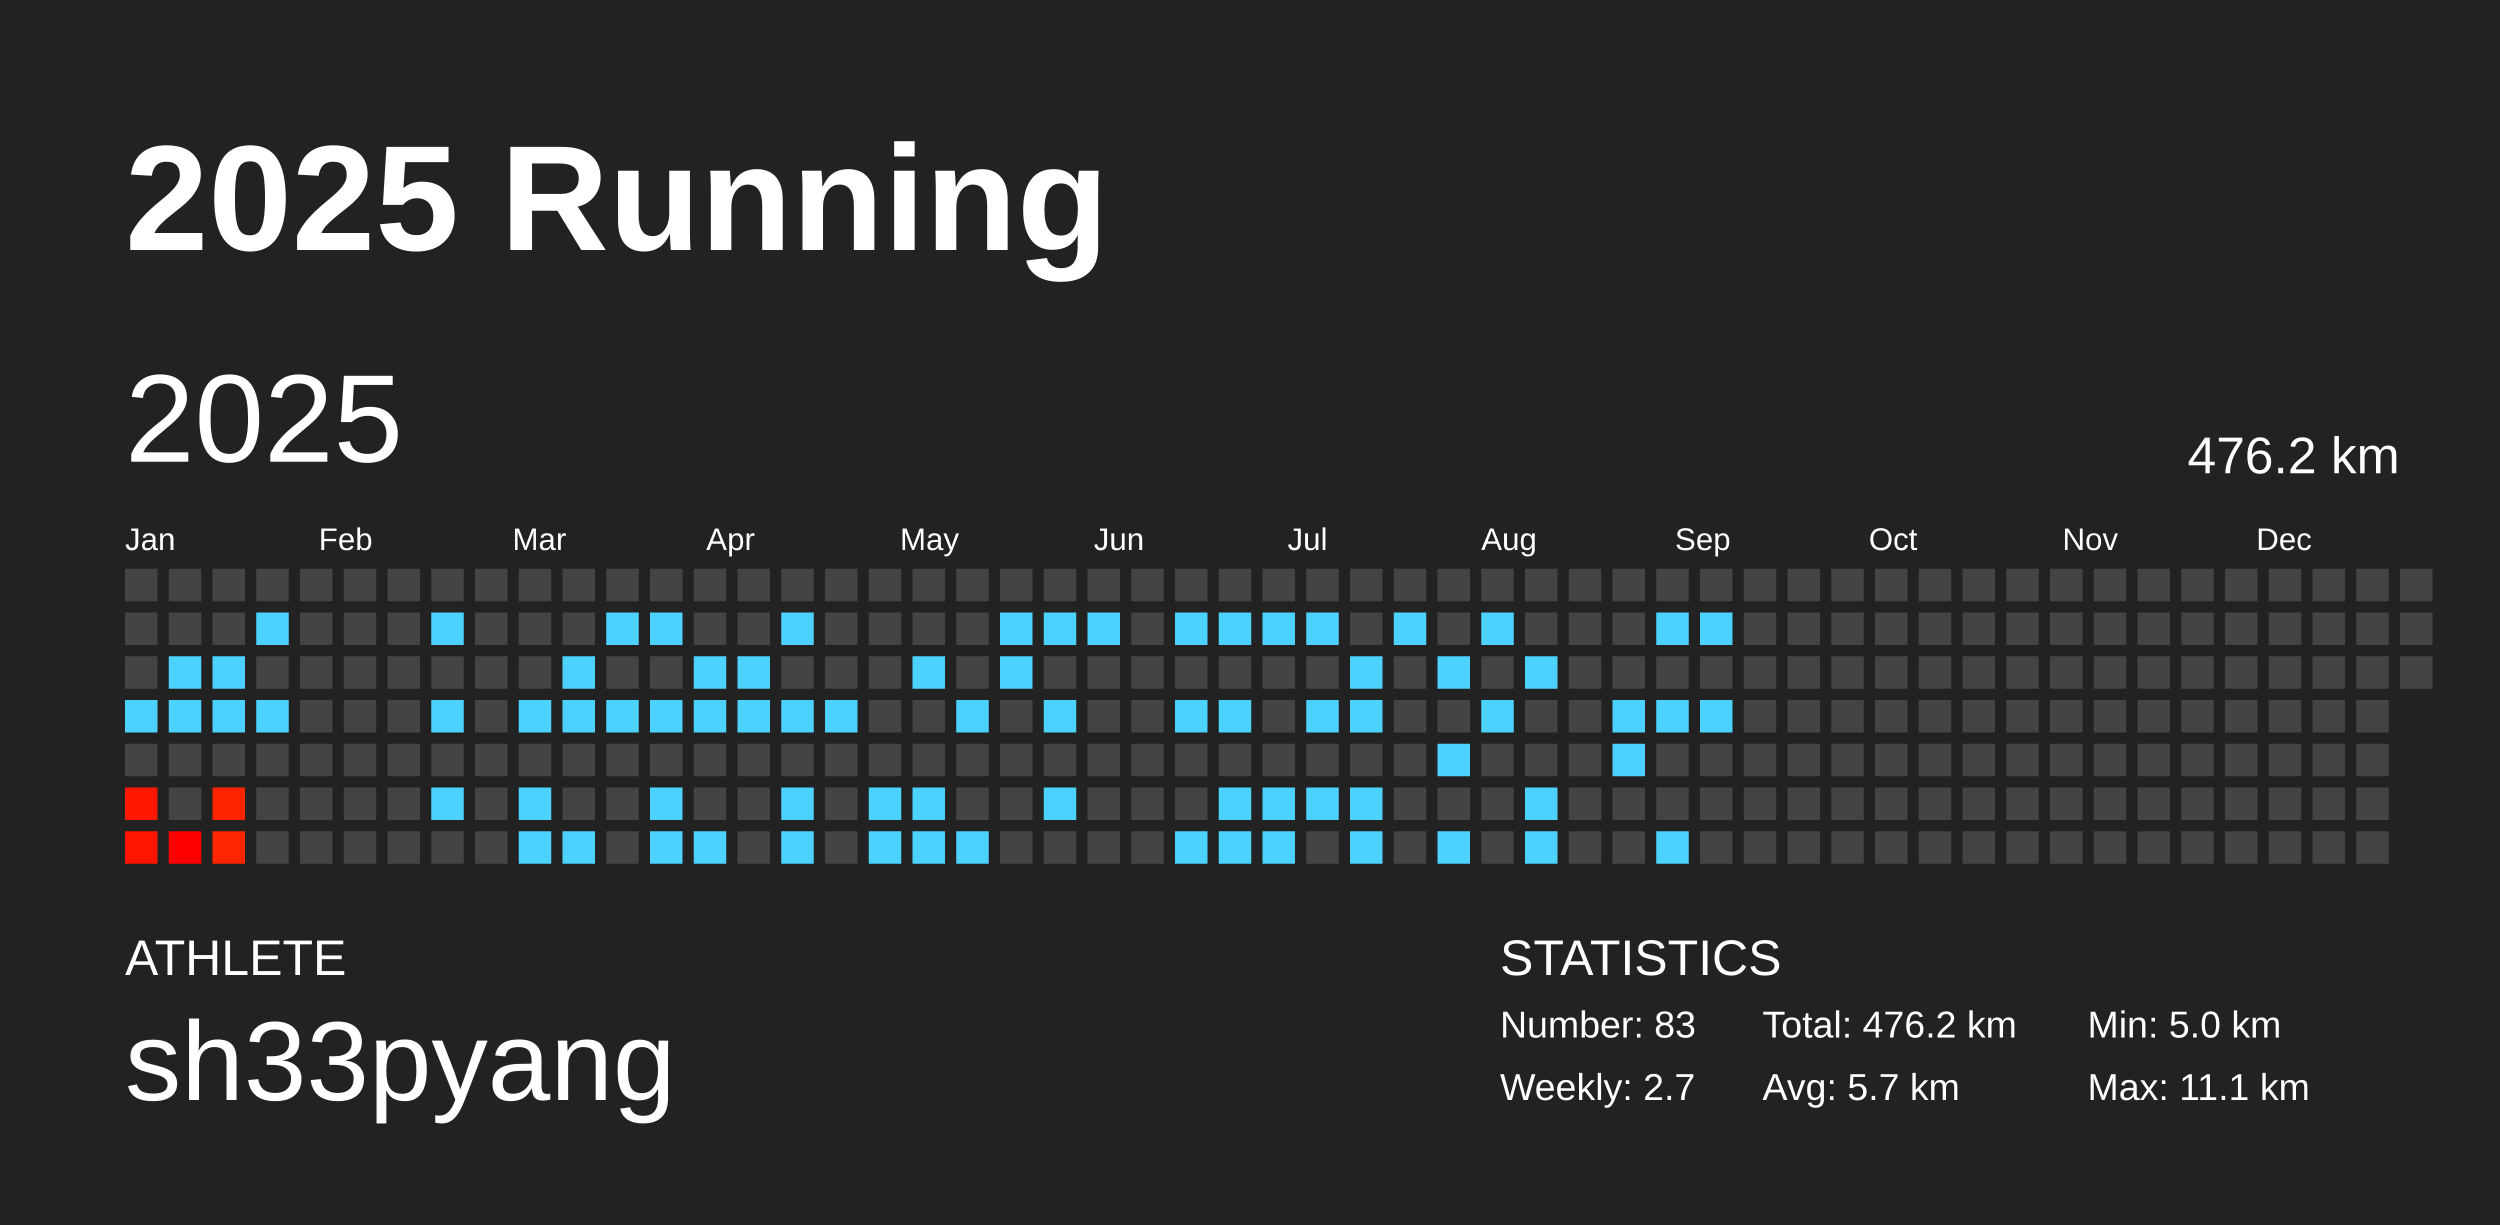
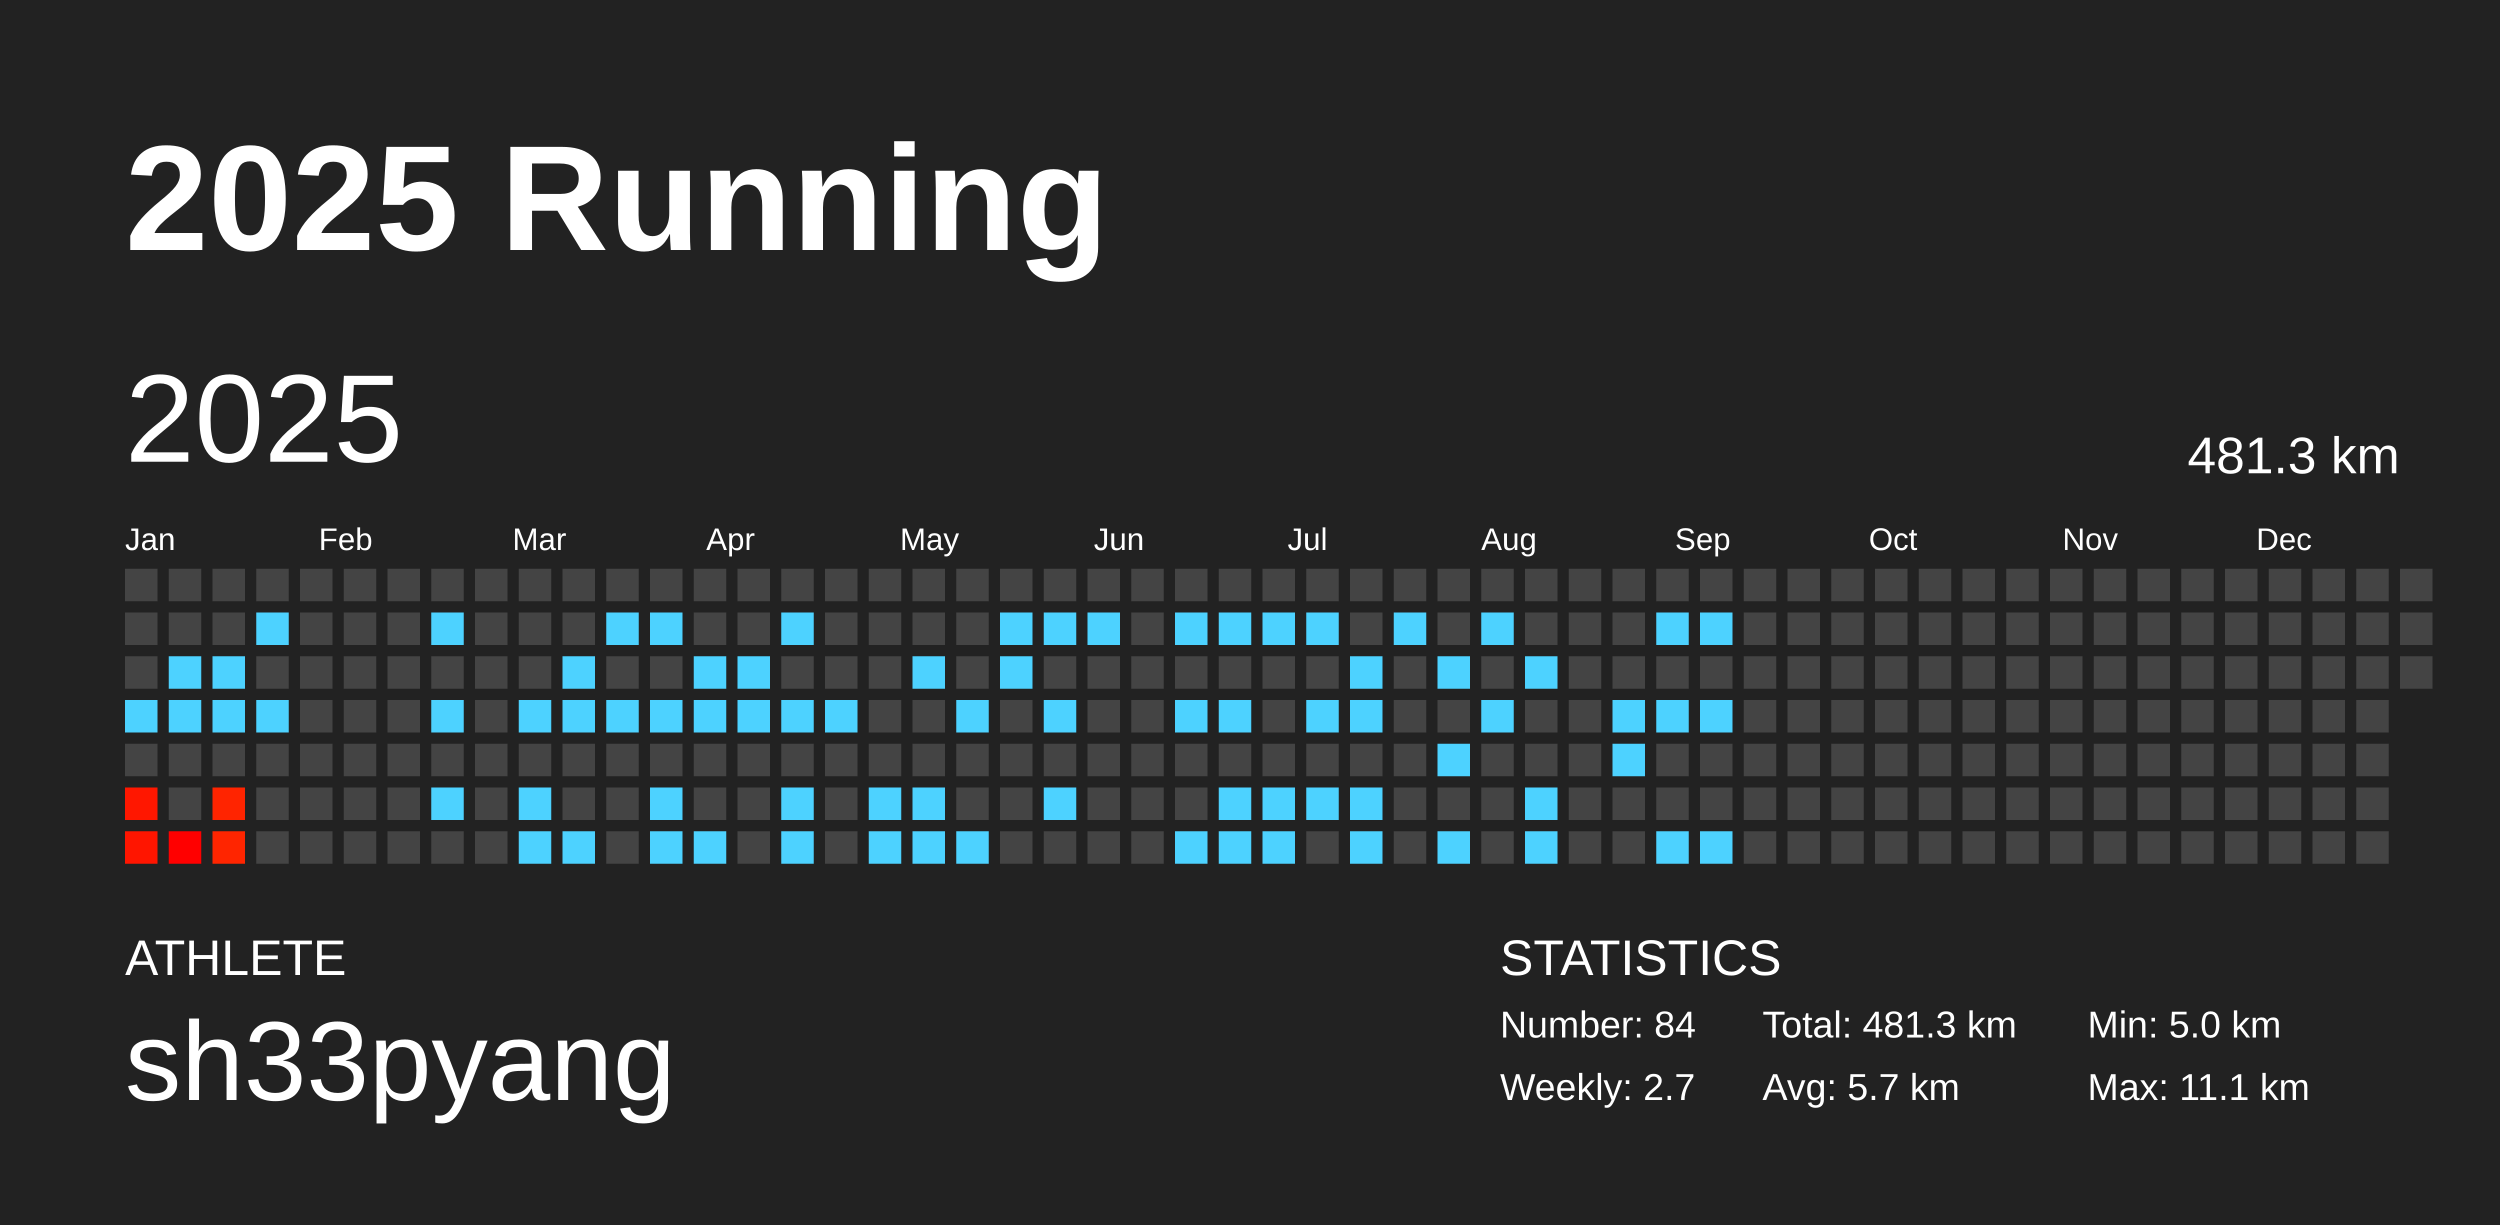
<svg xmlns="http://www.w3.org/2000/svg" baseProfile="full" height="98mm" version="1.1" viewBox="0,0,200,98" width="200mm">
  <defs />
  <rect fill="#222222" height="98" width="200" x="0" y="0" />
  <text fill="#FFFFFF" style="font-size:12px; font-family:Arial; font-weight:bold;" x="10" y="20">2025 Running</text>
  <text fill="#FFFFFF" style="font-size:4px; font-family:Arial" x="10" y="78">ATHLETE</text>
  <text fill="#FFFFFF" style="font-size:9px; font-family:Arial" x="10" y="88">sh33pyang</text>
  <text fill="#FFFFFF" style="font-size:4px; font-family:Arial" x="120" y="78">STATISTICS</text>
-   <text fill="#FFFFFF" style="font-size:3px; font-family:Arial" x="120" y="83">Number: 83</text>
+   <text fill="#FFFFFF" style="font-size:3px; font-family:Arial" x="120" y="83">Number: 84</text>
  <text fill="#FFFFFF" style="font-size:3px; font-family:Arial" x="120" y="88">Weekly: 2.7</text>
-   <text fill="#FFFFFF" style="font-size:3px; font-family:Arial" x="141" y="83">Total: 476.2 km</text>
+   <text fill="#FFFFFF" style="font-size:3px; font-family:Arial" x="141" y="83">Total: 481.3 km</text>
  <text fill="#FFFFFF" style="font-size:3px; font-family:Arial" x="141" y="88">Avg: 5.7 km</text>
  <text fill="#FFFFFF" style="font-size:3px; font-family:Arial" x="167" y="83">Min: 5.0 km</text>
  <text fill="#FFFFFF" style="font-size:3px; font-family:Arial" x="167" y="88">Max: 11.1 km</text>
  <text dominant-baseline="hanging" fill="#FFFFFF" style="font-size:10.0px; font-family:Arial;" x="10" y="30">2025</text>
-   <text dominant-baseline="hanging" fill="#FFFFFF" style="font-size:4.125px; font-family:Arial;" x="175" y="35">476.2 km</text>
+   <text dominant-baseline="hanging" fill="#FFFFFF" style="font-size:4.125px; font-family:Arial;" x="175" y="35">481.3 km</text>
  <text fill="#FFFFFF" style="font-size:2.5px; font-family:Arial" x="10.0" y="44">Jan</text>
  <text fill="#FFFFFF" style="font-size:2.5px; font-family:Arial" x="25.5" y="44">Feb</text>
  <text fill="#FFFFFF" style="font-size:2.5px; font-family:Arial" x="41.0" y="44">Mar</text>
  <text fill="#FFFFFF" style="font-size:2.5px; font-family:Arial" x="56.5" y="44">Apr</text>
  <text fill="#FFFFFF" style="font-size:2.5px; font-family:Arial" x="72.0" y="44">May</text>
  <text fill="#FFFFFF" style="font-size:2.5px; font-family:Arial" x="87.5" y="44">Jun</text>
  <text fill="#FFFFFF" style="font-size:2.5px; font-family:Arial" x="103.0" y="44">Jul</text>
  <text fill="#FFFFFF" style="font-size:2.5px; font-family:Arial" x="118.5" y="44">Aug</text>
  <text fill="#FFFFFF" style="font-size:2.5px; font-family:Arial" x="134.0" y="44">Sep</text>
  <text fill="#FFFFFF" style="font-size:2.5px; font-family:Arial" x="149.5" y="44">Oct</text>
  <text fill="#FFFFFF" style="font-size:2.5px; font-family:Arial" x="165.0" y="44">Nov</text>
  <text fill="#FFFFFF" style="font-size:2.5px; font-family:Arial" x="180.5" y="44">Dec</text>
  <rect fill="#444444" height="2.6" width="2.6" x="10.0" y="45.5" />
  <rect fill="#444444" height="2.6" width="2.6" x="10.0" y="49.0" />
  <rect fill="#444444" height="2.6" width="2.6" x="10.0" y="52.5" />
  <rect fill="#4dd2ff" height="2.6" width="2.6" x="10.0" y="56.0" />
  <rect fill="#444444" height="2.6" width="2.6" x="10.0" y="59.5" />
  <rect fill="#ff1700" height="2.6" width="2.6" x="10.0" y="63.0" />
  <rect fill="#ff1500" height="2.6" width="2.6" x="10.0" y="66.5" />
  <rect fill="#444444" height="2.6" width="2.6" x="13.5" y="45.5" />
  <rect fill="#444444" height="2.6" width="2.6" x="13.5" y="49.0" />
  <rect fill="#4dd2ff" height="2.6" width="2.6" x="13.5" y="52.5" />
  <rect fill="#4dd2ff" height="2.6" width="2.6" x="13.5" y="56.0" />
  <rect fill="#444444" height="2.6" width="2.6" x="13.5" y="59.5" />
  <rect fill="#444444" height="2.6" width="2.6" x="13.5" y="63.0" />
  <rect fill="#ff0000" height="2.6" width="2.6" x="13.5" y="66.5" />
  <rect fill="#444444" height="2.6" width="2.6" x="17.0" y="45.5" />
  <rect fill="#444444" height="2.6" width="2.6" x="17.0" y="49.0" />
  <rect fill="#4dd2ff" height="2.6" width="2.6" x="17.0" y="52.5" />
  <rect fill="#4dd2ff" height="2.6" width="2.6" x="17.0" y="56.0" />
  <rect fill="#444444" height="2.6" width="2.6" x="17.0" y="59.5" />
  <rect fill="#ff2400" height="2.6" width="2.6" x="17.0" y="63.0" />
  <rect fill="#ff2500" height="2.6" width="2.6" x="17.0" y="66.5" />
  <rect fill="#444444" height="2.6" width="2.6" x="20.5" y="45.5" />
  <rect fill="#4dd2ff" height="2.6" width="2.6" x="20.5" y="49.0" />
  <rect fill="#444444" height="2.6" width="2.6" x="20.5" y="52.5" />
  <rect fill="#4dd2ff" height="2.6" width="2.6" x="20.5" y="56.0" />
  <rect fill="#444444" height="2.6" width="2.6" x="20.5" y="59.5" />
  <rect fill="#444444" height="2.6" width="2.6" x="20.5" y="63.0" />
  <rect fill="#444444" height="2.6" width="2.6" x="20.5" y="66.5" />
  <rect fill="#444444" height="2.6" width="2.6" x="24.0" y="45.5" />
  <rect fill="#444444" height="2.6" width="2.6" x="24.0" y="49.0" />
  <rect fill="#444444" height="2.6" width="2.6" x="24.0" y="52.5" />
  <rect fill="#444444" height="2.6" width="2.6" x="24.0" y="56.0" />
  <rect fill="#444444" height="2.6" width="2.6" x="24.0" y="59.5" />
  <rect fill="#444444" height="2.6" width="2.6" x="24.0" y="63.0" />
  <rect fill="#444444" height="2.6" width="2.6" x="24.0" y="66.5" />
  <rect fill="#444444" height="2.6" width="2.6" x="27.5" y="45.5" />
  <rect fill="#444444" height="2.6" width="2.6" x="27.5" y="49.0" />
  <rect fill="#444444" height="2.6" width="2.6" x="27.5" y="52.5" />
  <rect fill="#444444" height="2.6" width="2.6" x="27.5" y="56.0" />
  <rect fill="#444444" height="2.6" width="2.6" x="27.5" y="59.5" />
  <rect fill="#444444" height="2.6" width="2.6" x="27.5" y="63.0" />
  <rect fill="#444444" height="2.6" width="2.6" x="27.5" y="66.5" />
  <rect fill="#444444" height="2.6" width="2.6" x="31.0" y="45.5" />
  <rect fill="#444444" height="2.6" width="2.6" x="31.0" y="49.0" />
  <rect fill="#444444" height="2.6" width="2.6" x="31.0" y="52.5" />
  <rect fill="#444444" height="2.6" width="2.6" x="31.0" y="56.0" />
  <rect fill="#444444" height="2.6" width="2.6" x="31.0" y="59.5" />
  <rect fill="#444444" height="2.6" width="2.6" x="31.0" y="63.0" />
  <rect fill="#444444" height="2.6" width="2.6" x="31.0" y="66.5" />
  <rect fill="#444444" height="2.6" width="2.6" x="34.5" y="45.5" />
  <rect fill="#4dd2ff" height="2.6" width="2.6" x="34.5" y="49.0" />
  <rect fill="#444444" height="2.6" width="2.6" x="34.5" y="52.5" />
  <rect fill="#4dd2ff" height="2.6" width="2.6" x="34.5" y="56.0" />
  <rect fill="#444444" height="2.6" width="2.6" x="34.5" y="59.5" />
  <rect fill="#4dd2ff" height="2.6" width="2.6" x="34.5" y="63.0" />
  <rect fill="#444444" height="2.6" width="2.6" x="34.5" y="66.5" />
  <rect fill="#444444" height="2.6" width="2.6" x="38.0" y="45.5" />
  <rect fill="#444444" height="2.6" width="2.6" x="38.0" y="49.0" />
  <rect fill="#444444" height="2.6" width="2.6" x="38.0" y="52.5" />
  <rect fill="#444444" height="2.6" width="2.6" x="38.0" y="56.0" />
  <rect fill="#444444" height="2.6" width="2.6" x="38.0" y="59.5" />
  <rect fill="#444444" height="2.6" width="2.6" x="38.0" y="63.0" />
  <rect fill="#444444" height="2.6" width="2.6" x="38.0" y="66.5" />
  <rect fill="#444444" height="2.6" width="2.6" x="41.5" y="45.5" />
  <rect fill="#444444" height="2.6" width="2.6" x="41.5" y="49.0" />
  <rect fill="#444444" height="2.6" width="2.6" x="41.5" y="52.5" />
  <rect fill="#4dd2ff" height="2.6" width="2.6" x="41.5" y="56.0" />
  <rect fill="#444444" height="2.6" width="2.6" x="41.5" y="59.5" />
  <rect fill="#4dd2ff" height="2.6" width="2.6" x="41.5" y="63.0" />
  <rect fill="#4dd2ff" height="2.6" width="2.6" x="41.5" y="66.5" />
  <rect fill="#444444" height="2.6" width="2.6" x="45.0" y="45.5" />
  <rect fill="#444444" height="2.6" width="2.6" x="45.0" y="49.0" />
  <rect fill="#4dd2ff" height="2.6" width="2.6" x="45.0" y="52.5" />
  <rect fill="#4dd2ff" height="2.6" width="2.6" x="45.0" y="56.0" />
  <rect fill="#444444" height="2.6" width="2.6" x="45.0" y="59.5" />
  <rect fill="#444444" height="2.6" width="2.6" x="45.0" y="63.0" />
  <rect fill="#4dd2ff" height="2.6" width="2.6" x="45.0" y="66.5" />
  <rect fill="#444444" height="2.6" width="2.6" x="48.5" y="45.5" />
  <rect fill="#4dd2ff" height="2.6" width="2.6" x="48.5" y="49.0" />
  <rect fill="#444444" height="2.6" width="2.6" x="48.5" y="52.5" />
  <rect fill="#4dd2ff" height="2.6" width="2.6" x="48.5" y="56.0" />
  <rect fill="#444444" height="2.6" width="2.6" x="48.5" y="59.5" />
  <rect fill="#444444" height="2.6" width="2.6" x="48.5" y="63.0" />
  <rect fill="#444444" height="2.6" width="2.6" x="48.5" y="66.5" />
  <rect fill="#444444" height="2.6" width="2.6" x="52.0" y="45.5" />
  <rect fill="#4dd2ff" height="2.6" width="2.6" x="52.0" y="49.0" />
  <rect fill="#444444" height="2.6" width="2.6" x="52.0" y="52.5" />
  <rect fill="#4dd2ff" height="2.6" width="2.6" x="52.0" y="56.0" />
  <rect fill="#444444" height="2.6" width="2.6" x="52.0" y="59.5" />
  <rect fill="#4dd2ff" height="2.6" width="2.6" x="52.0" y="63.0" />
  <rect fill="#4dd2ff" height="2.6" width="2.6" x="52.0" y="66.5" />
  <rect fill="#444444" height="2.6" width="2.6" x="55.5" y="45.5" />
  <rect fill="#444444" height="2.6" width="2.6" x="55.5" y="49.0" />
  <rect fill="#4dd2ff" height="2.6" width="2.6" x="55.5" y="52.5" />
  <rect fill="#4dd2ff" height="2.6" width="2.6" x="55.5" y="56.0" />
  <rect fill="#444444" height="2.6" width="2.6" x="55.5" y="59.5" />
  <rect fill="#444444" height="2.6" width="2.6" x="55.5" y="63.0" />
  <rect fill="#4dd2ff" height="2.6" width="2.6" x="55.5" y="66.5" />
  <rect fill="#444444" height="2.6" width="2.6" x="59.0" y="45.5" />
  <rect fill="#444444" height="2.6" width="2.6" x="59.0" y="49.0" />
  <rect fill="#4dd2ff" height="2.6" width="2.6" x="59.0" y="52.5" />
  <rect fill="#4dd2ff" height="2.6" width="2.6" x="59.0" y="56.0" />
  <rect fill="#444444" height="2.6" width="2.6" x="59.0" y="59.5" />
  <rect fill="#444444" height="2.6" width="2.6" x="59.0" y="63.0" />
  <rect fill="#444444" height="2.6" width="2.6" x="59.0" y="66.5" />
  <rect fill="#444444" height="2.6" width="2.6" x="62.5" y="45.5" />
  <rect fill="#4dd2ff" height="2.6" width="2.6" x="62.5" y="49.0" />
  <rect fill="#444444" height="2.6" width="2.6" x="62.5" y="52.5" />
  <rect fill="#4dd2ff" height="2.6" width="2.6" x="62.5" y="56.0" />
  <rect fill="#444444" height="2.6" width="2.6" x="62.5" y="59.5" />
  <rect fill="#4dd2ff" height="2.6" width="2.6" x="62.5" y="63.0" />
  <rect fill="#4dd2ff" height="2.6" width="2.6" x="62.5" y="66.5" />
  <rect fill="#444444" height="2.6" width="2.6" x="66.0" y="45.5" />
  <rect fill="#444444" height="2.6" width="2.6" x="66.0" y="49.0" />
  <rect fill="#444444" height="2.6" width="2.6" x="66.0" y="52.5" />
  <rect fill="#4dd2ff" height="2.6" width="2.6" x="66.0" y="56.0" />
  <rect fill="#444444" height="2.6" width="2.6" x="66.0" y="59.5" />
  <rect fill="#444444" height="2.6" width="2.6" x="66.0" y="63.0" />
  <rect fill="#444444" height="2.6" width="2.6" x="66.0" y="66.5" />
  <rect fill="#444444" height="2.6" width="2.6" x="69.5" y="45.5" />
  <rect fill="#444444" height="2.6" width="2.6" x="69.5" y="49.0" />
  <rect fill="#444444" height="2.6" width="2.6" x="69.5" y="52.5" />
  <rect fill="#444444" height="2.6" width="2.6" x="69.5" y="56.0" />
  <rect fill="#444444" height="2.6" width="2.6" x="69.5" y="59.5" />
  <rect fill="#4dd2ff" height="2.6" width="2.6" x="69.5" y="63.0" />
  <rect fill="#4dd2ff" height="2.6" width="2.6" x="69.5" y="66.5" />
  <rect fill="#444444" height="2.6" width="2.6" x="73.0" y="45.5" />
  <rect fill="#444444" height="2.6" width="2.6" x="73.0" y="49.0" />
  <rect fill="#4dd2ff" height="2.6" width="2.6" x="73.0" y="52.5" />
  <rect fill="#444444" height="2.6" width="2.6" x="73.0" y="56.0" />
  <rect fill="#444444" height="2.6" width="2.6" x="73.0" y="59.5" />
  <rect fill="#4dd2ff" height="2.6" width="2.6" x="73.0" y="63.0" />
  <rect fill="#4dd2ff" height="2.6" width="2.6" x="73.0" y="66.5" />
  <rect fill="#444444" height="2.6" width="2.6" x="76.5" y="45.5" />
  <rect fill="#444444" height="2.6" width="2.6" x="76.5" y="49.0" />
  <rect fill="#444444" height="2.6" width="2.6" x="76.5" y="52.5" />
  <rect fill="#4dd2ff" height="2.6" width="2.6" x="76.5" y="56.0" />
  <rect fill="#444444" height="2.6" width="2.6" x="76.5" y="59.5" />
  <rect fill="#444444" height="2.6" width="2.6" x="76.5" y="63.0" />
  <rect fill="#4dd2ff" height="2.6" width="2.6" x="76.5" y="66.5" />
  <rect fill="#444444" height="2.6" width="2.6" x="80.0" y="45.5" />
  <rect fill="#4dd2ff" height="2.6" width="2.6" x="80.0" y="49.0" />
  <rect fill="#4dd2ff" height="2.6" width="2.6" x="80.0" y="52.5" />
  <rect fill="#444444" height="2.6" width="2.6" x="80.0" y="56.0" />
  <rect fill="#444444" height="2.6" width="2.6" x="80.0" y="59.5" />
  <rect fill="#444444" height="2.6" width="2.6" x="80.0" y="63.0" />
  <rect fill="#444444" height="2.6" width="2.6" x="80.0" y="66.5" />
  <rect fill="#444444" height="2.6" width="2.6" x="83.5" y="45.5" />
  <rect fill="#4dd2ff" height="2.6" width="2.6" x="83.5" y="49.0" />
  <rect fill="#444444" height="2.6" width="2.6" x="83.5" y="52.5" />
  <rect fill="#4dd2ff" height="2.6" width="2.6" x="83.5" y="56.0" />
  <rect fill="#444444" height="2.6" width="2.6" x="83.5" y="59.5" />
  <rect fill="#4dd2ff" height="2.6" width="2.6" x="83.5" y="63.0" />
  <rect fill="#444444" height="2.6" width="2.6" x="83.5" y="66.5" />
  <rect fill="#444444" height="2.6" width="2.6" x="87.0" y="45.5" />
  <rect fill="#4dd2ff" height="2.6" width="2.6" x="87.0" y="49.0" />
  <rect fill="#444444" height="2.6" width="2.6" x="87.0" y="52.5" />
  <rect fill="#444444" height="2.6" width="2.6" x="87.0" y="56.0" />
  <rect fill="#444444" height="2.6" width="2.6" x="87.0" y="59.5" />
  <rect fill="#444444" height="2.6" width="2.6" x="87.0" y="63.0" />
  <rect fill="#444444" height="2.6" width="2.6" x="87.0" y="66.5" />
  <rect fill="#444444" height="2.6" width="2.6" x="90.5" y="45.5" />
  <rect fill="#444444" height="2.6" width="2.6" x="90.5" y="49.0" />
  <rect fill="#444444" height="2.6" width="2.6" x="90.5" y="52.5" />
  <rect fill="#444444" height="2.6" width="2.6" x="90.5" y="56.0" />
  <rect fill="#444444" height="2.6" width="2.6" x="90.5" y="59.5" />
  <rect fill="#444444" height="2.6" width="2.6" x="90.5" y="63.0" />
  <rect fill="#444444" height="2.6" width="2.6" x="90.5" y="66.5" />
  <rect fill="#444444" height="2.6" width="2.6" x="94.0" y="45.5" />
  <rect fill="#4dd2ff" height="2.6" width="2.6" x="94.0" y="49.0" />
  <rect fill="#444444" height="2.6" width="2.6" x="94.0" y="52.5" />
  <rect fill="#4dd2ff" height="2.6" width="2.6" x="94.0" y="56.0" />
  <rect fill="#444444" height="2.6" width="2.6" x="94.0" y="59.5" />
  <rect fill="#444444" height="2.6" width="2.6" x="94.0" y="63.0" />
  <rect fill="#4dd2ff" height="2.6" width="2.6" x="94.0" y="66.5" />
  <rect fill="#444444" height="2.6" width="2.6" x="97.5" y="45.5" />
  <rect fill="#4dd2ff" height="2.6" width="2.6" x="97.5" y="49.0" />
  <rect fill="#444444" height="2.6" width="2.6" x="97.5" y="52.5" />
  <rect fill="#4dd2ff" height="2.6" width="2.6" x="97.5" y="56.0" />
  <rect fill="#444444" height="2.6" width="2.6" x="97.5" y="59.5" />
  <rect fill="#4dd2ff" height="2.6" width="2.6" x="97.5" y="63.0" />
  <rect fill="#4dd2ff" height="2.6" width="2.6" x="97.5" y="66.5" />
  <rect fill="#444444" height="2.6" width="2.6" x="101.0" y="45.5" />
  <rect fill="#4dd2ff" height="2.6" width="2.6" x="101.0" y="49.0" />
  <rect fill="#444444" height="2.6" width="2.6" x="101.0" y="52.5" />
  <rect fill="#444444" height="2.6" width="2.6" x="101.0" y="56.0" />
  <rect fill="#444444" height="2.6" width="2.6" x="101.0" y="59.5" />
  <rect fill="#4dd2ff" height="2.6" width="2.6" x="101.0" y="63.0" />
  <rect fill="#4dd2ff" height="2.6" width="2.6" x="101.0" y="66.5" />
  <rect fill="#444444" height="2.6" width="2.6" x="104.5" y="45.5" />
  <rect fill="#4dd2ff" height="2.6" width="2.6" x="104.5" y="49.0" />
  <rect fill="#444444" height="2.6" width="2.6" x="104.5" y="52.5" />
  <rect fill="#4dd2ff" height="2.6" width="2.6" x="104.5" y="56.0" />
  <rect fill="#444444" height="2.6" width="2.6" x="104.5" y="59.5" />
  <rect fill="#4dd2ff" height="2.6" width="2.6" x="104.5" y="63.0" />
  <rect fill="#444444" height="2.6" width="2.6" x="104.5" y="66.5" />
  <rect fill="#444444" height="2.6" width="2.6" x="108.0" y="45.5" />
  <rect fill="#444444" height="2.6" width="2.6" x="108.0" y="49.0" />
  <rect fill="#4dd2ff" height="2.6" width="2.6" x="108.0" y="52.5" />
  <rect fill="#4dd2ff" height="2.6" width="2.6" x="108.0" y="56.0" />
  <rect fill="#444444" height="2.6" width="2.6" x="108.0" y="59.5" />
  <rect fill="#4dd2ff" height="2.6" width="2.6" x="108.0" y="63.0" />
  <rect fill="#4dd2ff" height="2.6" width="2.6" x="108.0" y="66.5" />
  <rect fill="#444444" height="2.6" width="2.6" x="111.5" y="45.5" />
  <rect fill="#4dd2ff" height="2.6" width="2.6" x="111.5" y="49.0" />
  <rect fill="#444444" height="2.6" width="2.6" x="111.5" y="52.5" />
  <rect fill="#444444" height="2.6" width="2.6" x="111.5" y="56.0" />
  <rect fill="#444444" height="2.6" width="2.6" x="111.5" y="59.5" />
  <rect fill="#444444" height="2.6" width="2.6" x="111.5" y="63.0" />
  <rect fill="#444444" height="2.6" width="2.6" x="111.5" y="66.5" />
  <rect fill="#444444" height="2.6" width="2.6" x="115.0" y="45.5" />
  <rect fill="#444444" height="2.6" width="2.6" x="115.0" y="49.0" />
  <rect fill="#4dd2ff" height="2.6" width="2.6" x="115.0" y="52.5" />
  <rect fill="#444444" height="2.6" width="2.6" x="115.0" y="56.0" />
  <rect fill="#4dd2ff" height="2.6" width="2.6" x="115.0" y="59.5" />
  <rect fill="#444444" height="2.6" width="2.6" x="115.0" y="63.0" />
  <rect fill="#4dd2ff" height="2.6" width="2.6" x="115.0" y="66.5" />
  <rect fill="#444444" height="2.6" width="2.6" x="118.5" y="45.5" />
  <rect fill="#4dd2ff" height="2.6" width="2.6" x="118.5" y="49.0" />
  <rect fill="#444444" height="2.6" width="2.6" x="118.5" y="52.5" />
  <rect fill="#4dd2ff" height="2.6" width="2.6" x="118.5" y="56.0" />
  <rect fill="#444444" height="2.6" width="2.6" x="118.5" y="59.5" />
  <rect fill="#444444" height="2.6" width="2.6" x="118.5" y="63.0" />
  <rect fill="#444444" height="2.6" width="2.6" x="118.5" y="66.5" />
  <rect fill="#444444" height="2.6" width="2.6" x="122.0" y="45.5" />
  <rect fill="#444444" height="2.6" width="2.6" x="122.0" y="49.0" />
  <rect fill="#4dd2ff" height="2.6" width="2.6" x="122.0" y="52.5" />
  <rect fill="#444444" height="2.6" width="2.6" x="122.0" y="56.0" />
  <rect fill="#444444" height="2.6" width="2.6" x="122.0" y="59.5" />
  <rect fill="#4dd2ff" height="2.6" width="2.6" x="122.0" y="63.0" />
  <rect fill="#4dd2ff" height="2.6" width="2.6" x="122.0" y="66.5" />
  <rect fill="#444444" height="2.6" width="2.6" x="125.5" y="45.5" />
  <rect fill="#444444" height="2.6" width="2.6" x="125.5" y="49.0" />
  <rect fill="#444444" height="2.6" width="2.6" x="125.5" y="52.5" />
  <rect fill="#444444" height="2.6" width="2.6" x="125.5" y="56.0" />
  <rect fill="#444444" height="2.6" width="2.6" x="125.5" y="59.5" />
  <rect fill="#444444" height="2.6" width="2.6" x="125.5" y="63.0" />
  <rect fill="#444444" height="2.6" width="2.6" x="125.5" y="66.5" />
  <rect fill="#444444" height="2.6" width="2.6" x="129.0" y="45.5" />
  <rect fill="#444444" height="2.6" width="2.6" x="129.0" y="49.0" />
  <rect fill="#444444" height="2.6" width="2.6" x="129.0" y="52.5" />
  <rect fill="#4dd2ff" height="2.6" width="2.6" x="129.0" y="56.0" />
  <rect fill="#4dd2ff" height="2.6" width="2.6" x="129.0" y="59.5" />
  <rect fill="#444444" height="2.6" width="2.6" x="129.0" y="63.0" />
  <rect fill="#444444" height="2.6" width="2.6" x="129.0" y="66.5" />
  <rect fill="#444444" height="2.6" width="2.6" x="132.5" y="45.5" />
  <rect fill="#4dd2ff" height="2.6" width="2.6" x="132.5" y="49.0" />
  <rect fill="#444444" height="2.6" width="2.6" x="132.5" y="52.5" />
  <rect fill="#4dd2ff" height="2.6" width="2.6" x="132.5" y="56.0" />
  <rect fill="#444444" height="2.6" width="2.6" x="132.5" y="59.5" />
  <rect fill="#444444" height="2.6" width="2.6" x="132.5" y="63.0" />
  <rect fill="#4dd2ff" height="2.6" width="2.6" x="132.5" y="66.5" />
  <rect fill="#444444" height="2.6" width="2.6" x="136.0" y="45.5" />
  <rect fill="#4dd2ff" height="2.6" width="2.6" x="136.0" y="49.0" />
  <rect fill="#444444" height="2.6" width="2.6" x="136.0" y="52.5" />
  <rect fill="#4dd2ff" height="2.6" width="2.6" x="136.0" y="56.0" />
  <rect fill="#444444" height="2.6" width="2.6" x="136.0" y="59.5" />
  <rect fill="#444444" height="2.6" width="2.6" x="136.0" y="63.0" />
-   <rect fill="#444444" height="2.6" width="2.6" x="136.0" y="66.5" />
+   <rect fill="#4dd2ff" height="2.6" width="2.6" x="136.0" y="66.5" />
  <rect fill="#444444" height="2.6" width="2.6" x="139.5" y="45.5" />
  <rect fill="#444444" height="2.6" width="2.6" x="139.5" y="49.0" />
  <rect fill="#444444" height="2.6" width="2.6" x="139.5" y="52.5" />
  <rect fill="#444444" height="2.6" width="2.6" x="139.5" y="56.0" />
  <rect fill="#444444" height="2.6" width="2.6" x="139.5" y="59.5" />
  <rect fill="#444444" height="2.6" width="2.6" x="139.5" y="63.0" />
  <rect fill="#444444" height="2.6" width="2.6" x="139.5" y="66.5" />
  <rect fill="#444444" height="2.6" width="2.6" x="143.0" y="45.5" />
  <rect fill="#444444" height="2.6" width="2.6" x="143.0" y="49.0" />
  <rect fill="#444444" height="2.6" width="2.6" x="143.0" y="52.5" />
  <rect fill="#444444" height="2.6" width="2.6" x="143.0" y="56.0" />
  <rect fill="#444444" height="2.6" width="2.6" x="143.0" y="59.5" />
  <rect fill="#444444" height="2.6" width="2.6" x="143.0" y="63.0" />
  <rect fill="#444444" height="2.6" width="2.6" x="143.0" y="66.5" />
  <rect fill="#444444" height="2.6" width="2.6" x="146.5" y="45.5" />
  <rect fill="#444444" height="2.6" width="2.6" x="146.5" y="49.0" />
  <rect fill="#444444" height="2.6" width="2.6" x="146.5" y="52.5" />
  <rect fill="#444444" height="2.6" width="2.6" x="146.5" y="56.0" />
  <rect fill="#444444" height="2.6" width="2.6" x="146.5" y="59.5" />
  <rect fill="#444444" height="2.6" width="2.6" x="146.5" y="63.0" />
  <rect fill="#444444" height="2.6" width="2.6" x="146.5" y="66.5" />
  <rect fill="#444444" height="2.6" width="2.6" x="150.0" y="45.5" />
  <rect fill="#444444" height="2.6" width="2.6" x="150.0" y="49.0" />
  <rect fill="#444444" height="2.6" width="2.6" x="150.0" y="52.5" />
  <rect fill="#444444" height="2.6" width="2.6" x="150.0" y="56.0" />
  <rect fill="#444444" height="2.6" width="2.6" x="150.0" y="59.5" />
  <rect fill="#444444" height="2.6" width="2.6" x="150.0" y="63.0" />
  <rect fill="#444444" height="2.6" width="2.6" x="150.0" y="66.5" />
  <rect fill="#444444" height="2.6" width="2.6" x="153.5" y="45.5" />
  <rect fill="#444444" height="2.6" width="2.6" x="153.5" y="49.0" />
  <rect fill="#444444" height="2.6" width="2.6" x="153.5" y="52.5" />
  <rect fill="#444444" height="2.6" width="2.6" x="153.5" y="56.0" />
  <rect fill="#444444" height="2.6" width="2.6" x="153.5" y="59.5" />
  <rect fill="#444444" height="2.6" width="2.6" x="153.5" y="63.0" />
  <rect fill="#444444" height="2.6" width="2.6" x="153.5" y="66.5" />
  <rect fill="#444444" height="2.6" width="2.6" x="157.0" y="45.5" />
  <rect fill="#444444" height="2.6" width="2.6" x="157.0" y="49.0" />
  <rect fill="#444444" height="2.6" width="2.6" x="157.0" y="52.5" />
  <rect fill="#444444" height="2.6" width="2.6" x="157.0" y="56.0" />
  <rect fill="#444444" height="2.6" width="2.6" x="157.0" y="59.5" />
  <rect fill="#444444" height="2.6" width="2.6" x="157.0" y="63.0" />
  <rect fill="#444444" height="2.6" width="2.6" x="157.0" y="66.5" />
  <rect fill="#444444" height="2.6" width="2.6" x="160.5" y="45.5" />
  <rect fill="#444444" height="2.6" width="2.6" x="160.5" y="49.0" />
  <rect fill="#444444" height="2.6" width="2.6" x="160.5" y="52.5" />
  <rect fill="#444444" height="2.6" width="2.6" x="160.5" y="56.0" />
  <rect fill="#444444" height="2.6" width="2.6" x="160.5" y="59.5" />
  <rect fill="#444444" height="2.6" width="2.6" x="160.5" y="63.0" />
  <rect fill="#444444" height="2.6" width="2.6" x="160.5" y="66.5" />
  <rect fill="#444444" height="2.6" width="2.6" x="164.0" y="45.5" />
  <rect fill="#444444" height="2.6" width="2.6" x="164.0" y="49.0" />
  <rect fill="#444444" height="2.6" width="2.6" x="164.0" y="52.5" />
  <rect fill="#444444" height="2.6" width="2.6" x="164.0" y="56.0" />
  <rect fill="#444444" height="2.6" width="2.6" x="164.0" y="59.5" />
  <rect fill="#444444" height="2.6" width="2.6" x="164.0" y="63.0" />
  <rect fill="#444444" height="2.6" width="2.6" x="164.0" y="66.5" />
  <rect fill="#444444" height="2.6" width="2.6" x="167.5" y="45.5" />
  <rect fill="#444444" height="2.6" width="2.6" x="167.5" y="49.0" />
  <rect fill="#444444" height="2.6" width="2.6" x="167.5" y="52.5" />
  <rect fill="#444444" height="2.6" width="2.6" x="167.5" y="56.0" />
  <rect fill="#444444" height="2.6" width="2.6" x="167.5" y="59.5" />
  <rect fill="#444444" height="2.6" width="2.6" x="167.5" y="63.0" />
  <rect fill="#444444" height="2.6" width="2.6" x="167.5" y="66.5" />
  <rect fill="#444444" height="2.6" width="2.6" x="171.0" y="45.5" />
  <rect fill="#444444" height="2.6" width="2.6" x="171.0" y="49.0" />
  <rect fill="#444444" height="2.6" width="2.6" x="171.0" y="52.5" />
  <rect fill="#444444" height="2.6" width="2.6" x="171.0" y="56.0" />
  <rect fill="#444444" height="2.6" width="2.6" x="171.0" y="59.5" />
  <rect fill="#444444" height="2.6" width="2.6" x="171.0" y="63.0" />
  <rect fill="#444444" height="2.6" width="2.6" x="171.0" y="66.5" />
  <rect fill="#444444" height="2.6" width="2.6" x="174.5" y="45.5" />
  <rect fill="#444444" height="2.6" width="2.6" x="174.5" y="49.0" />
  <rect fill="#444444" height="2.6" width="2.6" x="174.5" y="52.5" />
  <rect fill="#444444" height="2.6" width="2.6" x="174.5" y="56.0" />
  <rect fill="#444444" height="2.6" width="2.6" x="174.5" y="59.5" />
  <rect fill="#444444" height="2.6" width="2.6" x="174.5" y="63.0" />
  <rect fill="#444444" height="2.6" width="2.6" x="174.5" y="66.5" />
  <rect fill="#444444" height="2.6" width="2.6" x="178.0" y="45.5" />
  <rect fill="#444444" height="2.6" width="2.6" x="178.0" y="49.0" />
  <rect fill="#444444" height="2.6" width="2.6" x="178.0" y="52.5" />
  <rect fill="#444444" height="2.6" width="2.6" x="178.0" y="56.0" />
  <rect fill="#444444" height="2.6" width="2.6" x="178.0" y="59.5" />
  <rect fill="#444444" height="2.6" width="2.6" x="178.0" y="63.0" />
  <rect fill="#444444" height="2.6" width="2.6" x="178.0" y="66.5" />
  <rect fill="#444444" height="2.6" width="2.6" x="181.5" y="45.5" />
  <rect fill="#444444" height="2.6" width="2.6" x="181.5" y="49.0" />
  <rect fill="#444444" height="2.6" width="2.6" x="181.5" y="52.5" />
  <rect fill="#444444" height="2.6" width="2.6" x="181.5" y="56.0" />
  <rect fill="#444444" height="2.6" width="2.6" x="181.5" y="59.5" />
  <rect fill="#444444" height="2.6" width="2.6" x="181.5" y="63.0" />
  <rect fill="#444444" height="2.6" width="2.6" x="181.5" y="66.5" />
  <rect fill="#444444" height="2.6" width="2.6" x="185.0" y="45.5" />
  <rect fill="#444444" height="2.6" width="2.6" x="185.0" y="49.0" />
  <rect fill="#444444" height="2.6" width="2.6" x="185.0" y="52.5" />
  <rect fill="#444444" height="2.6" width="2.6" x="185.0" y="56.0" />
  <rect fill="#444444" height="2.6" width="2.6" x="185.0" y="59.5" />
  <rect fill="#444444" height="2.6" width="2.6" x="185.0" y="63.0" />
  <rect fill="#444444" height="2.6" width="2.6" x="185.0" y="66.5" />
  <rect fill="#444444" height="2.6" width="2.6" x="188.5" y="45.5" />
  <rect fill="#444444" height="2.6" width="2.6" x="188.5" y="49.0" />
  <rect fill="#444444" height="2.6" width="2.6" x="188.5" y="52.5" />
  <rect fill="#444444" height="2.6" width="2.6" x="188.5" y="56.0" />
  <rect fill="#444444" height="2.6" width="2.6" x="188.5" y="59.5" />
  <rect fill="#444444" height="2.6" width="2.6" x="188.5" y="63.0" />
  <rect fill="#444444" height="2.6" width="2.6" x="188.5" y="66.5" />
  <rect fill="#444444" height="2.6" width="2.6" x="192.0" y="45.5" />
  <rect fill="#444444" height="2.6" width="2.6" x="192.0" y="49.0" />
  <rect fill="#444444" height="2.6" width="2.6" x="192.0" y="52.5" />
</svg>
